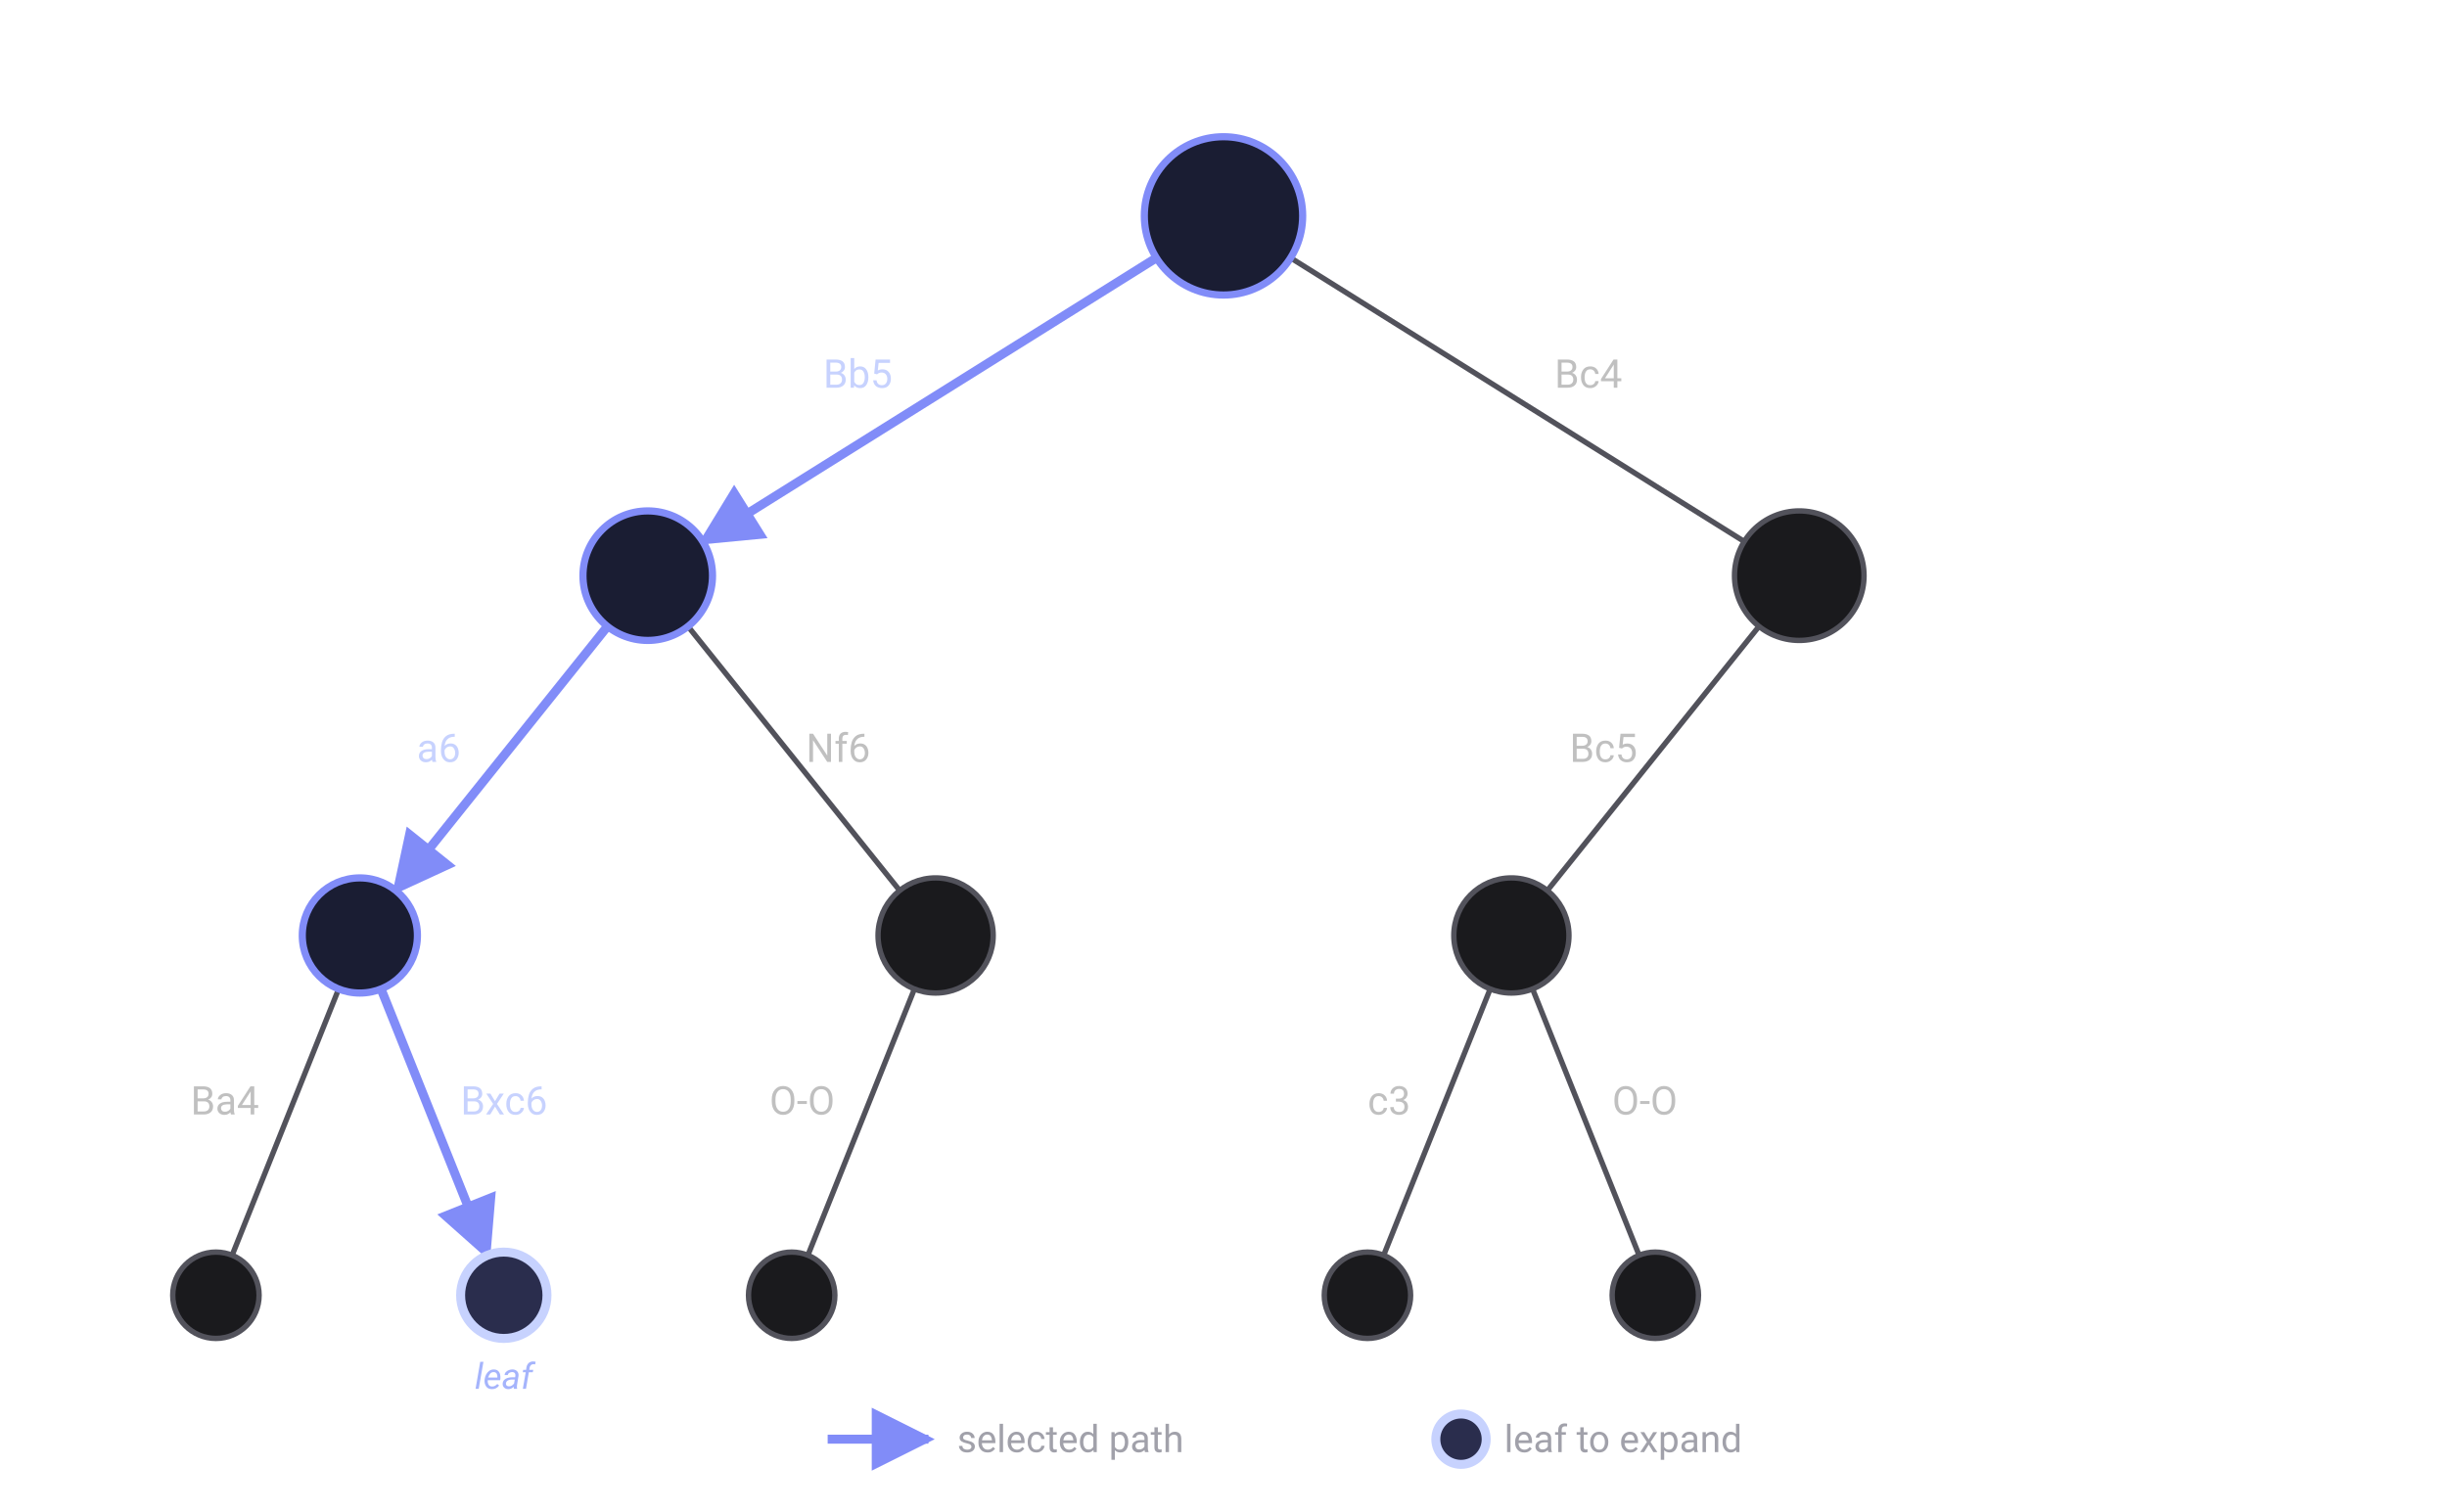
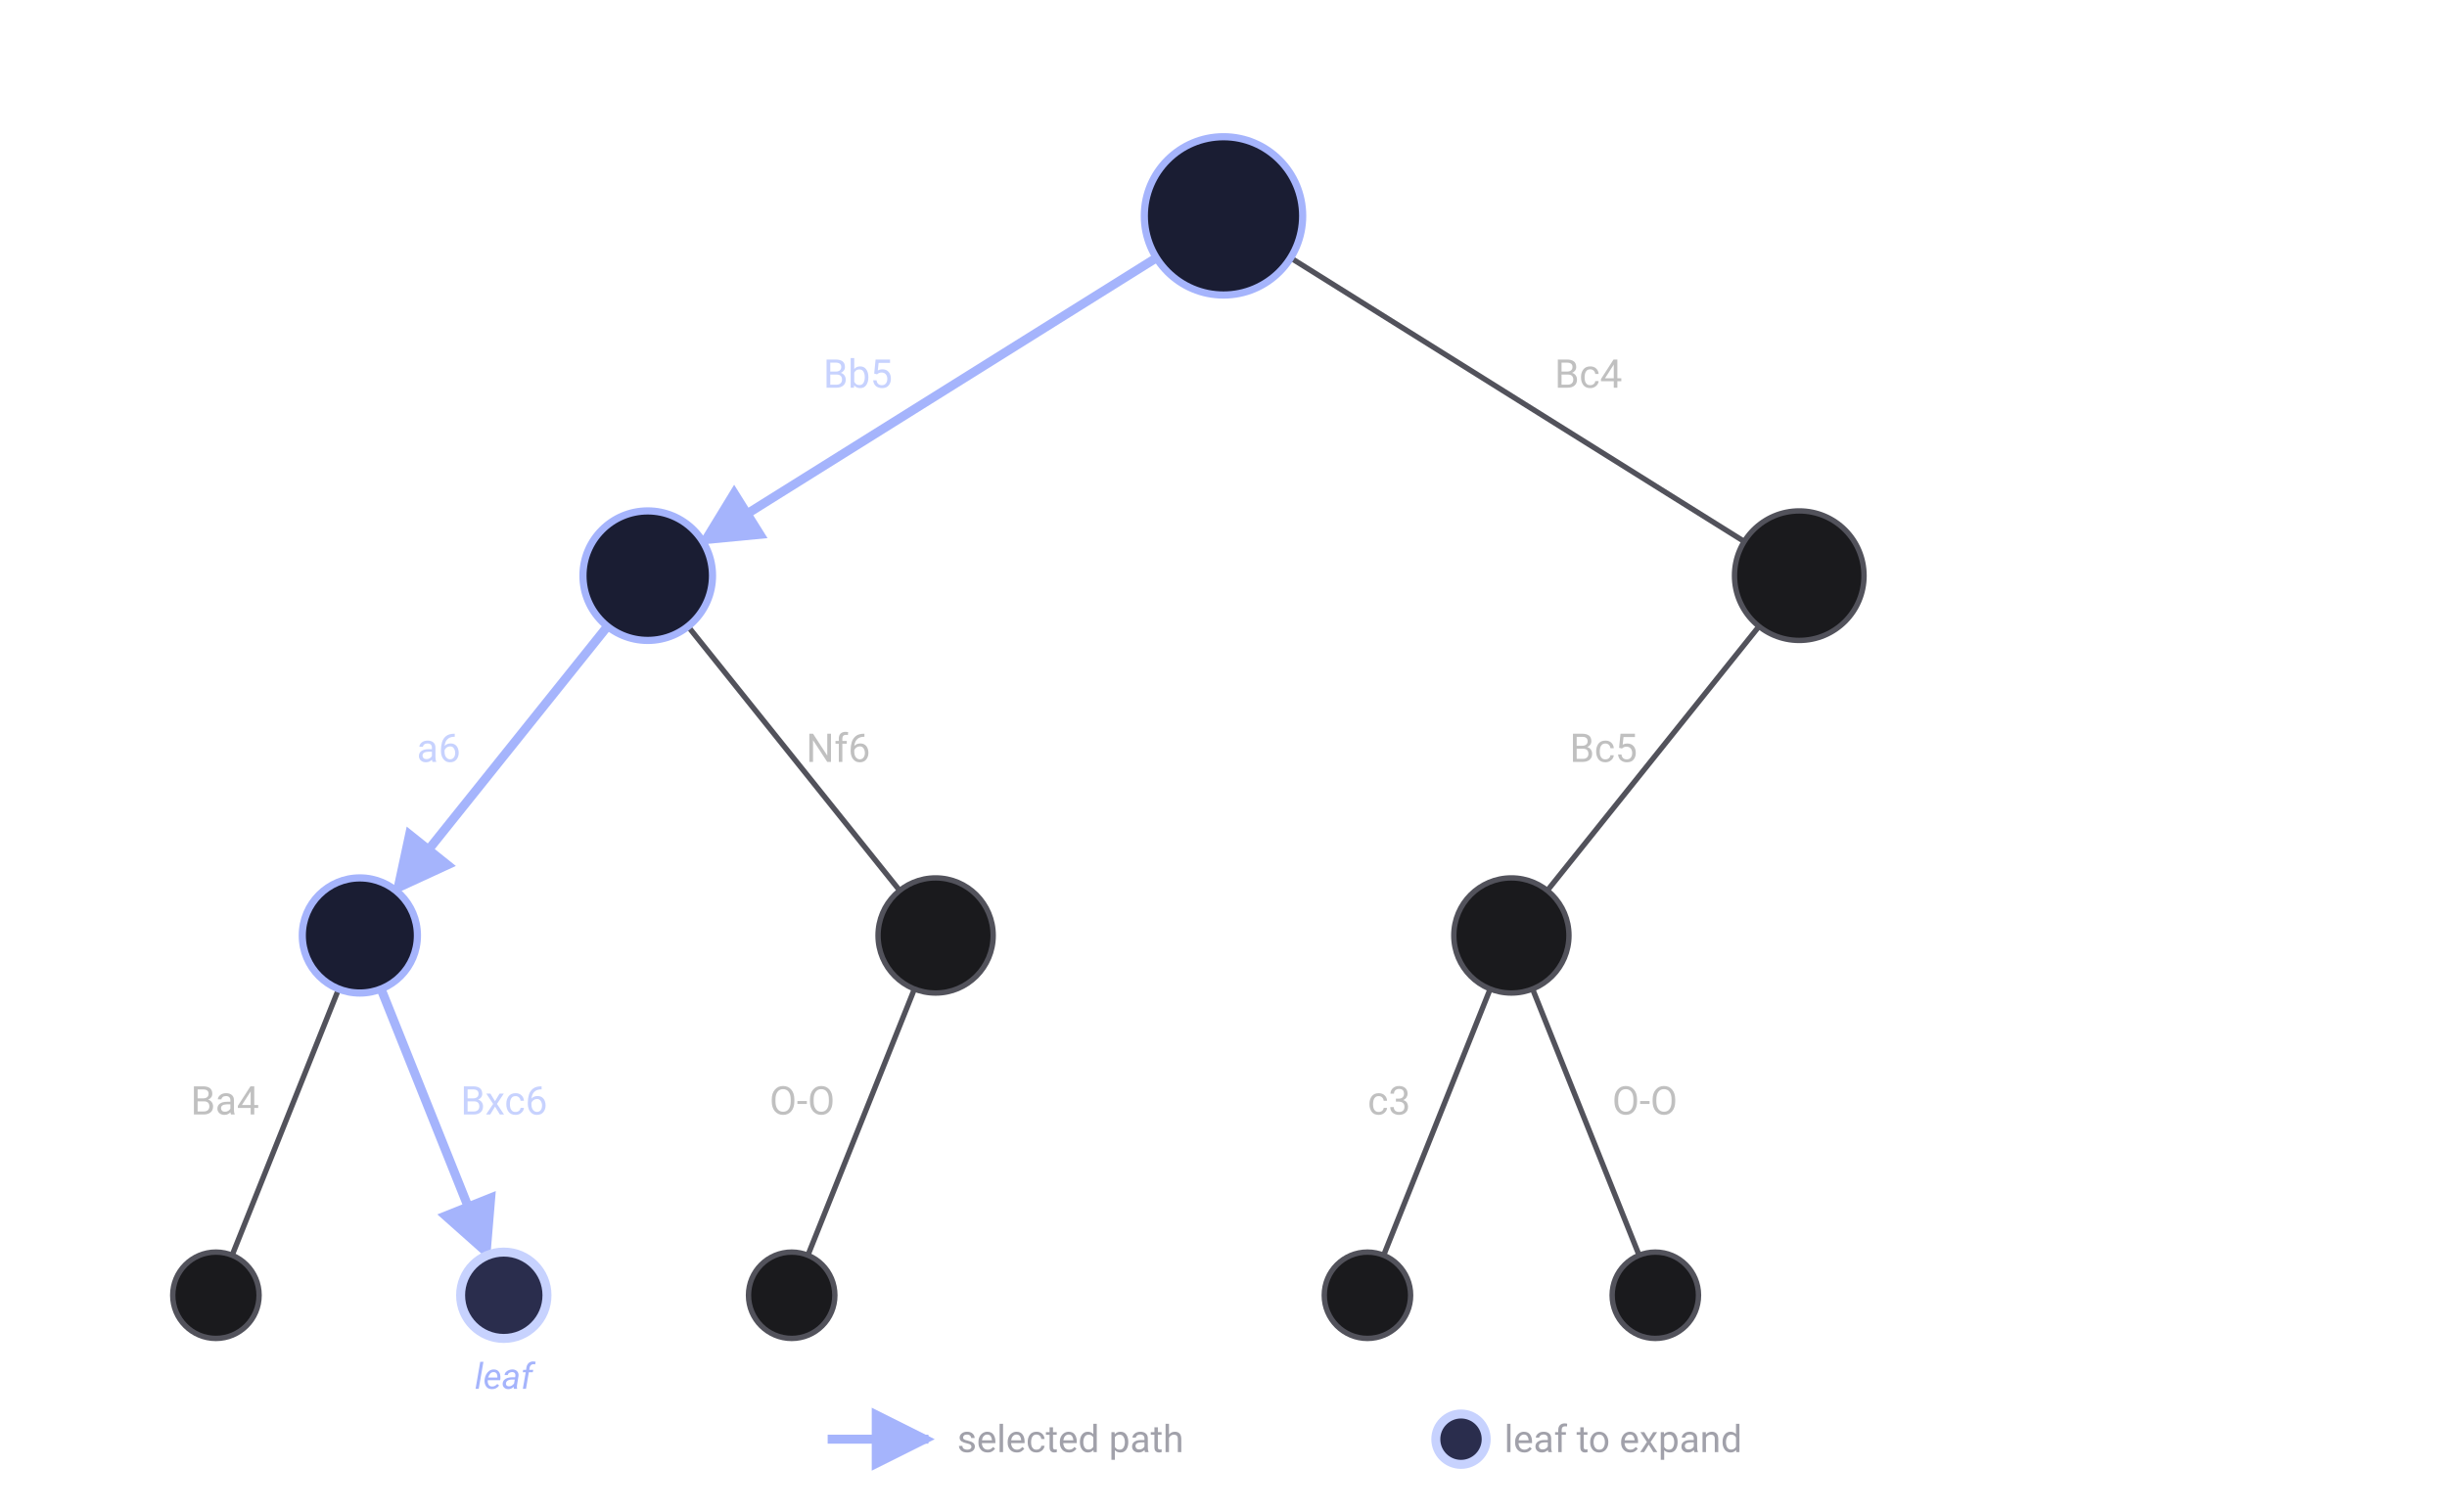
<svg xmlns="http://www.w3.org/2000/svg" width="680" height="420" viewBox="0 0 680 420" role="img" data-themed="true">
  <defs>
    <marker id="sel" viewBox="0 0 10 10" refX="9" refY="5" markerWidth="7" markerHeight="7" orient="auto">
-       <path d="M0,0 L10,5 L0,10 z" fill="#818cf8" />
+       <path d="M0,0 L10,5 L0,10 z" fill="#a5b4fc" />
    </marker>
  </defs>
  <style>
    /* Dark-first palette; light-mode overrides live in style.css */
    text { font-family:"Fira Sans",-apple-system,"Segoe UI",Roboto,Helvetica,Arial,sans-serif; font-size:11px; font-weight:400; }
    .mv{ fill:#c0c0c0; } .mvp{ fill:#c7d2fe; } .tag{ fill:#a5b4fc; font-size:10px; font-style:italic; }
    .edge{ stroke:#52525b; stroke-width:1.5; fill:none; }
-     .edgep{ stroke:#818cf8; stroke-width:2.5; fill:none; }
+     .edgep{ stroke:#a5b4fc; stroke-width:2.5; fill:none; }
    .node{ fill:#1a1a1d; stroke:#52525b; stroke-width:1.5; }
-     .nodep{ fill:#1a1d33; stroke:#818cf8; stroke-width:2; }
+     .nodep{ fill:#1a1d33; stroke:#a5b4fc; stroke-width:2; }
    .leaf{ fill:#2a2d4d; stroke:#c7d2fe; stroke-width:2.5; }
    .title{ fill:#e4e4e7; font-size:15px; font-weight:600; }
    .cap{ fill:#a1a1aa; font-size:11.5px; } .lgd{ fill:#a1a1aa; font-size:10.5px; }
  </style>
  <line class="edgep" x1="321.3" y1="71.7" x2="195.3" y2="150.5" marker-end="url(#sel)" />
  <line class="edge" x1="358.7" y1="71.7" x2="484.7" y2="150.5" />
  <line class="edgep" x1="168.8" y1="174.1" x2="110.0" y2="247.5" marker-end="url(#sel)" />
  <line class="edge" x1="191.2" y1="174.1" x2="250.0" y2="247.5" />
  <line class="edge" x1="488.8" y1="174.1" x2="430.0" y2="247.5" />
  <line class="edge" x1="94.1" y1="274.9" x2="64.5" y2="348.9" />
  <line class="edgep" x1="105.9" y1="274.9" x2="135.5" y2="348.9" marker-end="url(#sel)" />
  <line class="edge" x1="254.1" y1="274.9" x2="224.5" y2="348.9" />
  <line class="edge" x1="414.1" y1="274.9" x2="384.5" y2="348.9" />
  <line class="edge" x1="425.9" y1="274.9" x2="455.5" y2="348.9" />
  <circle class="nodep" cx="340" cy="60" r="22" />
  <circle class="nodep" cx="180" cy="160" r="18" />
  <circle class="node" cx="500" cy="160" r="18" />
  <circle class="nodep" cx="100" cy="260" r="16" />
  <circle class="node" cx="260" cy="260" r="16" />
  <circle class="node" cx="420" cy="260" r="16" />
  <circle class="node" cx="60" cy="360" r="12" />
  <circle class="leaf" cx="140" cy="360" r="12" />
  <circle class="node" cx="220" cy="360" r="12" />
  <circle class="node" cx="380" cy="360" r="12" />
  <circle class="node" cx="460" cy="360" r="12" />
  <text class="mvp" x="248" y="104" text-anchor="end" dominant-baseline="central">Bb5</text>
  <text class="mv" x="432" y="104" text-anchor="start" dominant-baseline="central">Bc4</text>
  <text class="mvp" x="128" y="208" text-anchor="end" dominant-baseline="central">a6</text>
  <text class="mv" x="224" y="208" text-anchor="start" dominant-baseline="central">Nf6</text>
  <text class="mv" x="455" y="208" text-anchor="end" dominant-baseline="central">Bc5</text>
  <text class="mv" x="72" y="306" text-anchor="end" dominant-baseline="central">Ba4</text>
  <text class="mvp" x="128" y="306" text-anchor="start" dominant-baseline="central">Bxc6</text>
  <text class="mv" x="232" y="306" text-anchor="end" dominant-baseline="central">O-O</text>
  <text class="mv" x="392" y="306" text-anchor="end" dominant-baseline="central">c3</text>
  <text class="mv" x="448" y="306" text-anchor="start" dominant-baseline="central">O-O</text>
  <text class="tag" x="140" y="386" text-anchor="middle">leaf</text>
  <line class="edgep" x1="230" y1="400" x2="258" y2="400" marker-end="url(#sel)" />
  <text class="lgd" x="266" y="400" dominant-baseline="central">selected path</text>
  <circle class="leaf" cx="406" cy="400" r="7" />
  <text class="lgd" x="418" y="400" dominant-baseline="central">leaf to expand</text>
</svg>
